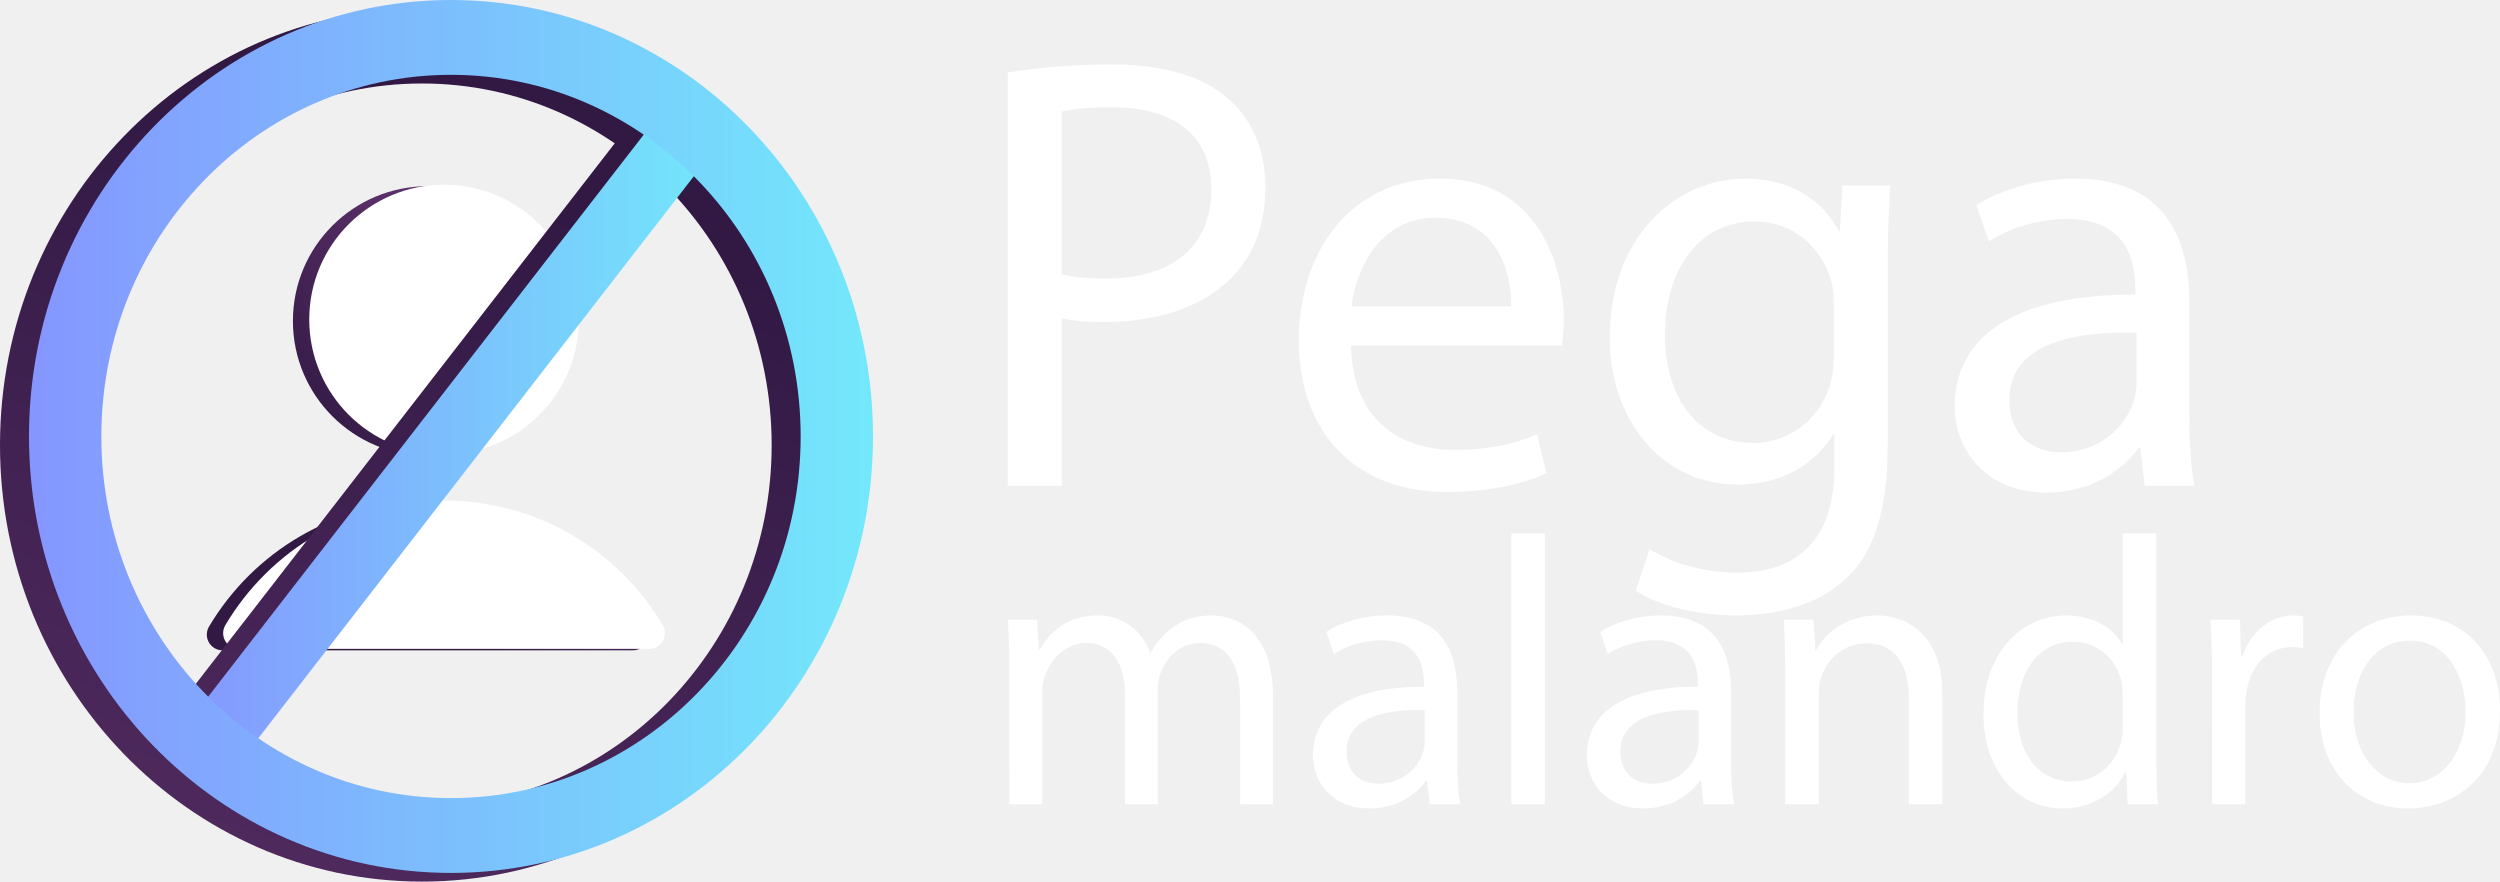
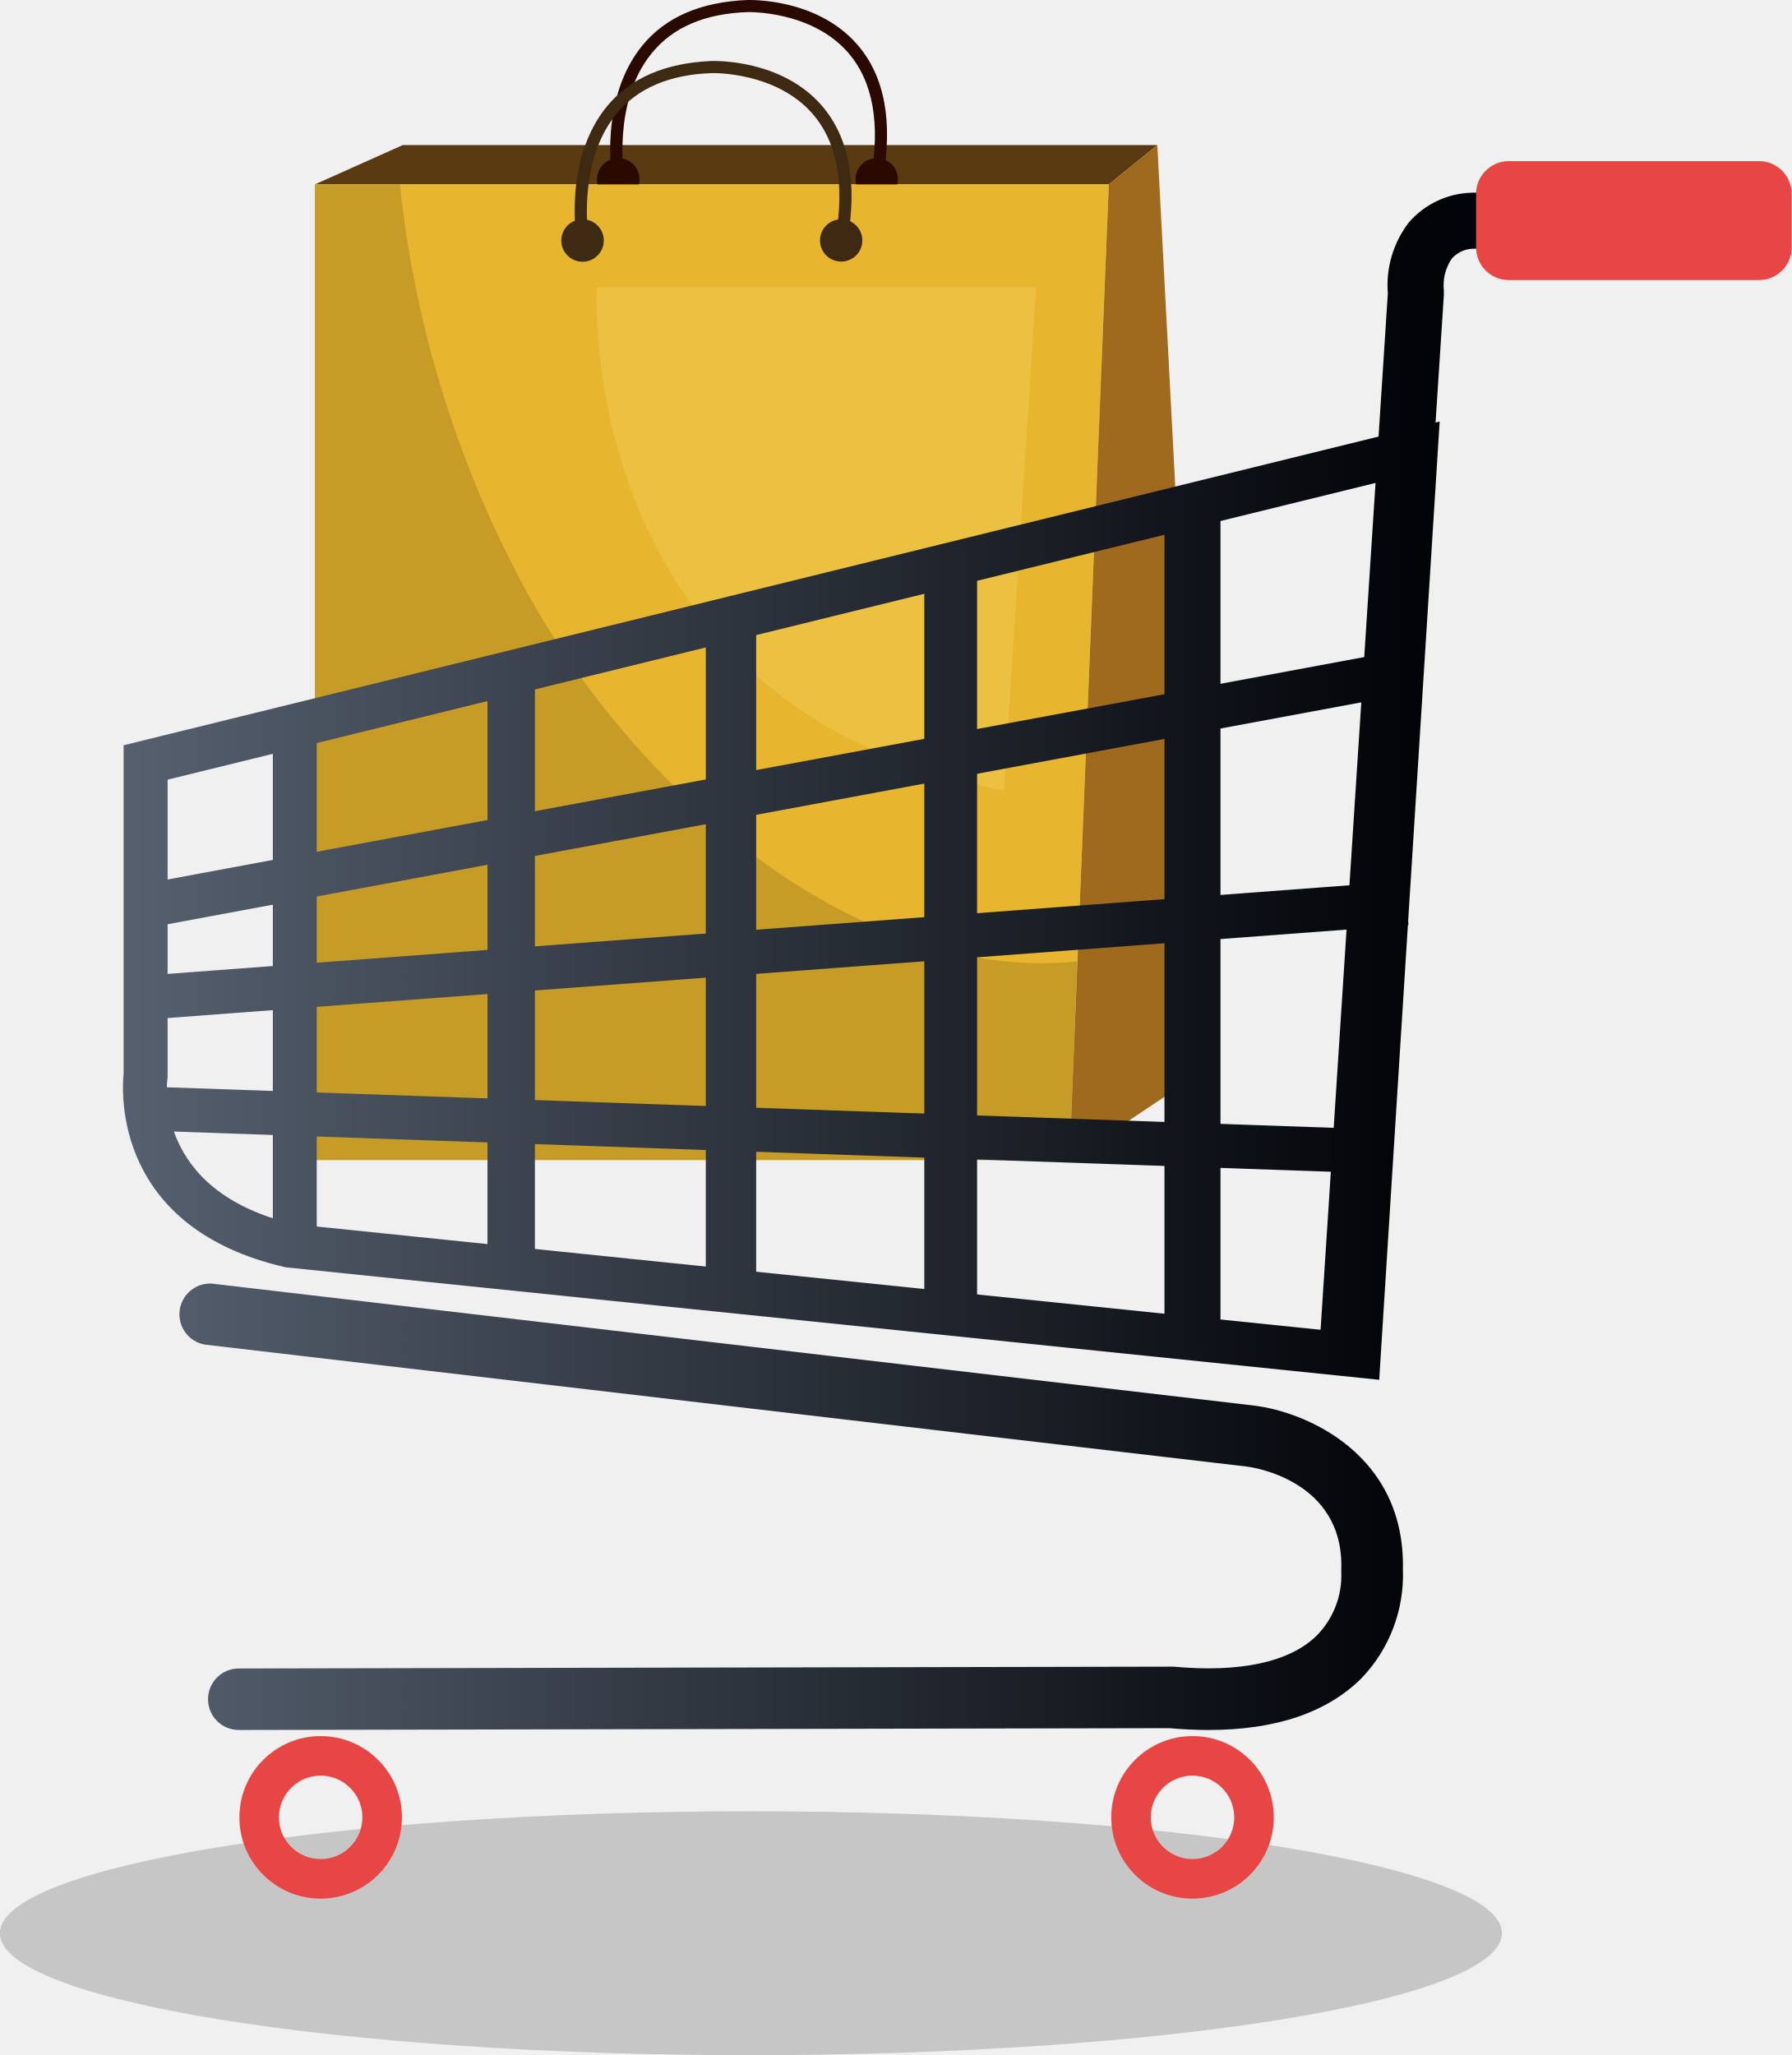
- <svg xmlns="http://www.w3.org/2000/svg" xmlns:xlink="http://www.w3.org/1999/xlink" viewBox="0 0 3285.78 1158.68">
+ <svg xmlns="http://www.w3.org/2000/svg" xmlns:xlink="http://www.w3.org/1999/xlink" viewBox="0 0 205.67 235.9">
  <defs>
-     <style>.cls-1{fill:url(#linear-gradient);}.cls-2{fill:url(#linear-gradient-2);}.cls-3{fill:#fff;}.cls-4{fill:url(#linear-gradient-3);}.cls-5{fill:url(#linear-gradient-4);}.cls-6{fill:url(#linear-gradient-5);}.cls-7{fill:url(#linear-gradient-6);}</style>
-     <linearGradient id="linear-gradient" x1="397.25" y1="564.23" x2="701.67" y2="301.44" gradientUnits="userSpaceOnUse">
-       <stop offset="0" stop-color="#311944" />
-       <stop offset="1" stop-color="#6b3976" />
+     <style>.cls-1{isolation:isolate;}.cls-2{fill:#c6c6c6;}.cls-2,.cls-6{mix-blend-mode:multiply;}.cls-3{fill:#5a3a11;}.cls-4{fill:#290900;}.cls-5{fill:#e8b62e;}.cls-6{fill:#dadada;}.cls-7{fill:#a06a1e;}.cls-8{fill:#3e2a13;}.cls-9{fill:#fff;opacity:0.3;mix-blend-mode:soft-light;}.cls-10{fill:url(#linear-gradient);}.cls-11{fill:url(#linear-gradient-2);}.cls-12{fill:url(#linear-gradient-3);}.cls-13{fill:url(#linear-gradient-4);}.cls-14{fill:url(#linear-gradient-5);}.cls-15{fill:url(#linear-gradient-6);}.cls-16{fill:url(#linear-gradient-7);}.cls-17{fill:url(#linear-gradient-8);}.cls-18{fill:url(#linear-gradient-9);}.cls-19{fill:url(#linear-gradient-10);}.cls-20{fill:url(#linear-gradient-11);}.cls-21{fill:#e74645;}</style>
+     <linearGradient id="linear-gradient" x1="126.79" y1="176.03" x2="276.23" y2="176.03" gradientUnits="userSpaceOnUse">
+       <stop offset="0" stop-color="#576170" />
+       <stop offset="1" stop-color="#020408" />
    </linearGradient>
-     <linearGradient id="linear-gradient-2" x1="862.8" y1="2493.73" x2="1167.42" y2="2230.77" xlink:href="#linear-gradient" />
-     <linearGradient id="linear-gradient-3" x1="665.43" y1="242.58" x2="85.82" y2="2034.12" xlink:href="#linear-gradient" />
-     <linearGradient id="linear-gradient-4" x1="932.5" y1="1941.98" x2="352.88" y2="3733.53" xlink:href="#linear-gradient" />
-     <linearGradient id="linear-gradient-5" x1="241.46" y1="573.64" x2="944.05" y2="573.64" gradientUnits="userSpaceOnUse">
-       <stop offset="0" stop-color="#8596ff" />
-       <stop offset="1" stop-color="#73e8fb" />
-     </linearGradient>
-     <linearGradient id="linear-gradient-6" x1="305.18" y1="2273.04" x2="1414.46" y2="2273.04" xlink:href="#linear-gradient-5" />
+     <linearGradient id="linear-gradient-2" x1="126.79" y1="163.2" x2="276.23" y2="163.2" gradientTransform="translate(33.24 -34.42) rotate(10.53)" xlink:href="#linear-gradient" />
+     <linearGradient id="linear-gradient-3" x1="126.8" y1="181.72" x2="276.22" y2="181.72" gradientTransform="translate(14.15 -14.71) rotate(4.29)" xlink:href="#linear-gradient" />
+     <linearGradient id="linear-gradient-4" x1="126.8" y1="202.31" x2="276.22" y2="202.31" gradientTransform="translate(396.89 -6.28) rotate(88.01)" xlink:href="#linear-gradient" />
+     <linearGradient id="linear-gradient-5" x1="12.2" y1="113.17" x2="161.64" y2="113.17" xlink:href="#linear-gradient" />
+     <linearGradient id="linear-gradient-6" x1="12.21" y1="111.92" x2="161.62" y2="111.92" xlink:href="#linear-gradient" />
+     <linearGradient id="linear-gradient-7" x1="12.2" y1="109.11" x2="161.64" y2="109.11" xlink:href="#linear-gradient" />
+     <linearGradient id="linear-gradient-8" x1="12.2" y1="107.69" x2="161.64" y2="107.69" xlink:href="#linear-gradient" />
+     <linearGradient id="linear-gradient-9" x1="12.21" y1="105.22" x2="161.63" y2="105.22" xlink:href="#linear-gradient" />
+     <linearGradient id="linear-gradient-10" x1="126.8" y1="161.34" x2="276.22" y2="161.34" xlink:href="#linear-gradient" />
+     <linearGradient id="linear-gradient-11" x1="126.8" y1="245.55" x2="276.22" y2="245.55" xlink:href="#linear-gradient" />
  </defs>
-   <g id="Illustration">
-     <circle class="cls-1" cx="562.16" cy="421.87" r="177.18" />
-     <path class="cls-2" d="M1116.75,2523.07c-58.46-98.52-165.32-163.84-287.53-163.84s-229.06,65.32-287.52,163.84a20.79,20.79,0,0,0-.17,20.52,20.38,20.38,0,0,0,17.38,10.51h540.63a20.41,20.41,0,0,0,17.37-10.52A20.78,20.78,0,0,0,1116.75,2523.07Z" transform="translate(-267.07 -1699.4)" />
-     <circle class="cls-3" cx="583.62" cy="419.92" r="177.18" />
-     <path class="cls-3" d="M1138.21,2521.12c-58.45-98.52-165.31-163.84-287.52-163.84s-229.07,65.32-287.52,163.84a20.81,20.81,0,0,0-.18,20.54,20.42,20.42,0,0,0,17.38,10.53H1121a20.4,20.4,0,0,0,17.36-10.54A20.79,20.79,0,0,0,1138.21,2521.12Z" transform="translate(-267.07 -1699.4)" />
-     <polygon class="cls-4" points="269.24 1023.11 203.34 968.48 840.04 146.97 905.93 201.59 269.24 1023.11" />
-     <path class="cls-5" d="M821.71,1710.79c-306.32,0-554.64,256.83-554.64,573.65s248.32,573.64,554.64,573.64,554.63-256.83,554.63-573.64S1128,1710.79,821.71,1710.79Zm0,1048.95c-253.81,0-459.56-212.8-459.56-475.3s205.75-475.31,459.56-475.31,459.55,212.8,459.55,475.31S1075.51,2759.74,821.71,2759.74Z" transform="translate(-267.07 -1699.4)" />
-     <polygon class="cls-6" points="307.36 1011.72 241.46 957.09 878.15 135.57 944.05 190.2 307.36 1011.72" />
-     <path class="cls-7" d="M859.82,1699.4c-306.32,0-554.64,256.83-554.64,573.64s248.32,573.65,554.64,573.65,554.64-256.83,554.64-573.65S1166.14,1699.4,859.82,1699.4Zm0,1048.95c-253.81,0-459.56-212.8-459.56-475.31s205.75-475.3,459.56-475.3,459.56,212.8,459.56,475.3S1113.63,2748.35,859.82,2748.35Z" transform="translate(-267.07 -1699.4)" />
-     <path class="cls-3" d="M1591.67,1794.71c34.25-5.71,79.11-10.6,136.2-10.6,70.13,0,121.51,16.31,154.14,45.67,30.17,26.1,48.11,66.06,48.11,115,0,49.75-14.68,88.9-42.4,117.44-37.52,40-98.69,60.35-168,60.35-21.2,0-40.77-.82-57.09-4.89v220.19h-70.95Zm70.95,265.05c15.5,4.08,35.07,5.71,58.72,5.71,85.64,0,137.83-41.59,137.83-117.44,0-72.58-51.38-107.65-129.67-107.65-31,0-54.64,2.45-66.88,5.71Z" transform="translate(-267.07 -1699.4)" />
-     <path class="cls-3" d="M2042.68,2153.55c1.63,97,63.61,137,135.38,137,51.38,0,82.37-9,109.28-20.39l12.24,51.38c-25.29,11.42-68.51,24.47-131.31,24.47-121.51,0-194.1-79.92-194.1-199s70.14-212.86,185.13-212.86c128.86,0,163.11,113.36,163.11,185.94,0,14.68-1.63,26.1-2.44,33.44Zm210.41-51.38c.81-45.67-18.76-116.62-99.5-116.62-72.58,0-104.39,66.87-110.1,116.62Z" transform="translate(-267.07 -1699.4)" />
-     <path class="cls-3" d="M2751.39,1943.14c-1.63,28.54-3.27,60.35-3.27,108.47v229.17c0,90.52-17.94,146-56.27,180.23-38.33,35.89-93.79,47.3-143.53,47.3-47.31,0-99.5-11.41-131.31-32.62l17.94-54.64c26.1,16.31,66.88,31,115.81,31,73.4,0,127.23-38.33,127.23-137.83v-44h-1.63c-22,36.7-64.43,66.06-125.6,66.06-97.86,0-168-83.18-168-192.47,0-133.74,87.26-209.59,177.79-209.59,68.51,0,106,35.88,123.15,68.5h1.63l3.26-59.53Zm-74.22,155.77c0-12.23-.81-22.84-4.07-32.62-13-41.6-48.12-75.85-100.32-75.85-68.5,0-117.44,57.9-117.44,149.25,0,77.47,39.15,141.9,116.63,141.9,44,0,84-27.73,99.49-73.4,4.08-12.23,5.71-26.1,5.71-38.33Z" transform="translate(-267.07 -1699.4)" />
-     <path class="cls-3" d="M3085.76,2337.86l-5.71-49.74h-2.45c-22,31-64.42,58.72-120.7,58.72-79.92,0-120.7-56.28-120.7-113.37,0-95.41,84.82-147.61,237.33-146.79v-8.16c0-32.62-9-91.34-89.71-91.34-36.7,0-75,11.42-102.76,29.36l-16.31-47.3c32.62-21.21,79.92-35.07,129.67-35.07,120.7,0,150.06,82.37,150.06,161.48v147.61c0,34.26,1.63,67.69,6.52,94.6Zm-10.6-201.44c-78.3-1.63-167.19,12.24-167.19,88.9,0,46.49,31,68.5,67.69,68.5,51.38,0,84-32.62,95.42-66.05a74.84,74.84,0,0,0,4.08-22.84Z" transform="translate(-267.07 -1699.4)" />
-     <path class="cls-3" d="M1593.68,2579.5c0-25.06-.5-45.62-2-65.67h38.6l2,39.1h1.5c13.54-23.06,36.1-44.62,76.2-44.62,33.09,0,58.16,20.06,68.69,48.63h1a100,100,0,0,1,27.07-31.58c14.54-11,30.58-17.05,53.64-17.05,32.09,0,79.71,21.06,79.71,105.28v142.88H1897V2619.11c0-46.63-17-74.7-52.64-74.7-25.07,0-44.62,18.55-52.14,40.1a72.85,72.85,0,0,0-3.51,22.06v149.9h-43.11V2611.09c0-38.61-17-66.68-50.64-66.68-27.57,0-47.62,22.06-54.64,44.12-2.51,6.51-3.51,14-3.51,21.55v146.39h-43.11Z" transform="translate(-267.07 -1699.4)" />
-     <path class="cls-3" d="M2146.14,2756.47l-3.51-30.58h-1.51c-13.53,19.05-39.6,36.09-74.19,36.09-49.13,0-74.2-34.59-74.2-69.68,0-58.66,52.14-90.74,145.89-90.24v-5c0-20.06-5.52-56.15-55.15-56.15-22.56,0-46.12,7-63.16,18l-10-29.08c20-13,49.13-21.56,79.71-21.56,74.2,0,92.24,50.64,92.24,99.27v90.73c0,21.06,1,41.62,4,58.16Zm-6.52-123.83c-48.13-1-102.77,7.52-102.77,54.65,0,28.57,19.05,42.11,41.61,42.11,31.58,0,51.64-20.06,58.65-40.61a45.83,45.83,0,0,0,2.51-14Z" transform="translate(-267.07 -1699.4)" />
-     <path class="cls-3" d="M2253.42,2400.53h44.12v355.94h-44.12Z" transform="translate(-267.07 -1699.4)" />
-     <path class="cls-3" d="M2506.08,2756.47l-3.51-30.58h-1.5c-13.54,19.05-39.6,36.09-74.2,36.09-49.12,0-74.19-34.59-74.19-69.68,0-58.66,52.14-90.74,145.88-90.24v-5c0-20.06-5.51-56.15-55.14-56.15-22.56,0-46.12,7-63.17,18l-10-29.08c20.05-13,49.12-21.56,79.71-21.56,74.19,0,92.24,50.64,92.24,99.27v90.73c0,21.06,1,41.62,4,58.16Zm-6.51-123.83c-48.13-1-102.77,7.52-102.77,54.65,0,28.57,19,42.11,41.61,42.11,31.58,0,51.63-20.06,58.65-40.61a46.14,46.14,0,0,0,2.51-14Z" transform="translate(-267.07 -1699.4)" />
-     <path class="cls-3" d="M2613.37,2579.5c0-25.06-.51-45.62-2-65.67h39.1l2.51,40.1h1c12-23.06,40.11-45.62,80.22-45.62,33.58,0,85.72,20.06,85.72,103.28v144.88h-44.12V2616.6c0-39.1-14.53-71.69-56.14-71.69-29.08,0-51.64,20.56-59.16,45.12-2,5.51-3,13-3,20.55v145.89h-44.11Z" transform="translate(-267.07 -1699.4)" />
-     <path class="cls-3" d="M3101.15,2400.53V2693.8c0,21.56.5,46.13,2,62.67h-39.61l-2-42.11h-1c-13.54,27.07-43.12,47.62-82.72,47.62-58.66,0-103.78-49.63-103.78-123.32-.5-80.72,49.63-130.35,108.79-130.35,37.1,0,62.16,17.55,73.19,37.1h1V2400.53ZM3057,2612.59c0-5.52-.51-13-2-18.55-6.52-28.07-30.58-51.14-63.67-51.14-45.62,0-72.69,40.11-72.69,93.75,0,49.13,24.06,89.74,71.69,89.74,29.58,0,56.65-19.55,64.67-52.64a76.82,76.82,0,0,0,2-19.05Z" transform="translate(-267.07 -1699.4)" />
-     <path class="cls-3" d="M3174.35,2589.53c0-28.58-.51-53.14-2-75.7h38.6l1.51,47.62h2c11-32.58,37.6-53.14,67.18-53.14a47.39,47.39,0,0,1,12.53,1.51v41.61a65.79,65.79,0,0,0-15-1.51c-31.08,0-53.14,23.57-59.15,56.65a123.47,123.47,0,0,0-2,20.56v129.34h-43.61Z" transform="translate(-267.07 -1699.4)" />
-     <path class="cls-3" d="M3552.85,2633.14c0,89.74-62.17,128.84-120.82,128.84-65.68,0-116.31-48.12-116.31-124.83,0-81.21,53.14-128.84,120.32-128.84C3505.72,2508.31,3552.85,2559,3552.85,2633.14Zm-192.51,2.51c0,53.14,30.58,93.25,73.69,93.25,42.11,0,73.7-39.61,73.7-94.25,0-41.11-20.56-93.25-72.7-93.25S3360.34,2589.53,3360.34,2635.65Z" transform="translate(-267.07 -1699.4)" />
+   <g class="cls-1">
+     <g id="Capa_1" data-name="Capa 1">
+       <path class="cls-2" d="M287,294.53c0,7.72-38.6,14-86.21,14s-86.21-6.25-86.21-14,38.6-14,86.21-14S287,286.81,287,294.53Z" transform="translate(-114.59 -72.61)" />
+       <polygon class="cls-3" points="36.14 21.17 127.28 21.17 132.85 16.65 46.24 16.65 36.14 21.17" />
+       <path class="cls-4" d="M188,93.19a2.44,2.44,0,1,1-2.44-2.43A2.43,2.43,0,0,1,188,93.19Z" transform="translate(-114.59 -72.61)" />
+       <path class="cls-4" d="M217.66,93.19a2.43,2.43,0,1,1-2.42-2.43A2.42,2.42,0,0,1,217.66,93.19Z" transform="translate(-114.59 -72.61)" />
+       <path class="cls-4" d="M215.91,93.31l-1.36-.24c1.12-6.27.25-11.12-2.59-14.4C207.74,73.8,200.48,74,200.41,74c-4.89.16-8.59,1.74-11,4.71-4.58,5.58-3.17,14.28-3.16,14.36l-1.37.23c-.07-.38-1.52-9.4,3.45-15.47,2.69-3.29,6.75-5,12.05-5.22.33,0,8-.23,12.64,5.14C216.15,81.36,217.12,86.6,215.91,93.31Z" transform="translate(-114.59 -72.61)" />
+       <polygon class="cls-5" points="122.76 133.18 36.14 133.18 36.14 21.17 127.28 21.17 122.76 133.18" />
+       <path class="cls-6" d="M173.92,138.41a125,125,0,0,1-13.3-43.47c0-.39-.08-.77-.11-1.16h-9.77v112h86.61l.92-22.81C211.2,185.71,185.35,160.76,173.92,138.41Z" transform="translate(-114.59 -72.61)" />
+       <polygon class="cls-7" points="122.76 133.18 138.42 122.75 132.85 16.65 127.28 21.17 122.76 133.18" />
+       <path class="cls-8" d="M183.9,100.21a2.44,2.44,0,1,1-2.44-2.43A2.44,2.44,0,0,1,183.9,100.21Z" transform="translate(-114.59 -72.61)" />
+       <path class="cls-8" d="M213.58,100.21a2.43,2.43,0,1,1-2.43-2.43A2.43,2.43,0,0,1,213.58,100.21Z" transform="translate(-114.59 -72.61)" />
+       <path class="cls-8" d="M211.84,100.34l-1.37-.25c1.12-6.27.25-11.12-2.59-14.4C203.66,80.82,196.41,81,196.33,81c-4.89.16-8.59,1.74-11,4.71-4.57,5.59-3.18,14.28-3.16,14.37l-1.37.23c-.07-.38-1.51-9.41,3.45-15.48,2.7-3.29,6.75-5,12.05-5.22.33,0,8-.23,12.64,5.14C212.06,88.39,213.05,93.62,211.84,100.34Z" transform="translate(-114.59 -72.61)" />
+       <path class="cls-9" d="M183.1,105.61s-2.92,48.21,46.72,57.74l3.7-57.74Z" transform="translate(-114.59 -72.61)" />
+       <path class="cls-10" d="M272.91,231,147.39,218.09c-19.72-4.5-18.84-20.07-18.61-22.27V158.16L279.85,121ZM148.37,213.14l119.84,12.33,6.18-97.89L133.83,162.11v34l0,.19C133.72,196.87,132.08,209.34,148.37,213.14Z" transform="translate(-114.59 -72.61)" />
+       <rect class="cls-11" x="130.07" y="160.68" width="146.67" height="5.05" transform="translate(-140.99 -32.69) rotate(-10.53)" />
+       <rect class="cls-12" x="131.1" y="179.19" width="145.17" height="5.05" transform="translate(-127.6 -56.88) rotate(-4.29)" />
+       <rect class="cls-13" x="199.18" y="131.92" width="5.05" height="140.78" transform="translate(-122.07 324.26) rotate(-88.01)" />
+       <rect class="cls-14" x="31.32" y="83.32" width="5.04" height="59.71" />
+       <rect class="cls-15" x="55.96" y="77.2" width="5.44" height="69.44" />
+       <rect class="cls-16" x="81.02" y="69.99" width="5.78" height="78.24" />
+       <rect class="cls-17" x="106.1" y="64.56" width="6.06" height="86.27" />
+       <rect class="cls-18" x="133.67" y="56.76" width="6.43" height="96.92" />
+       <path class="cls-19" d="M272.44,228l-6.41-.42L273.9,106.3a11.84,11.84,0,0,1,2.39-8.13,9.87,9.87,0,0,1,7.26-3.44H308v6.43h-24.1a3.42,3.42,0,0,0-2.64,1.11,5.46,5.46,0,0,0-.93,3.66l0,.29,0,.27Z" transform="translate(-114.59 -72.61)" />
+       <path class="cls-20" d="M253.32,271.2q-2.17,0-4.53-.21L142,271.2a3.53,3.53,0,0,1,0-7.06L249,263.93h.31c7.66.71,13.34-.53,16.43-3.57a9.82,9.82,0,0,0,2.82-7.23,2.82,2.82,0,0,1,0-.41c.29-10.29-10.4-11.71-10.86-11.76l-119.6-14a3.53,3.53,0,0,1,.82-7l119.62,14c6.06.74,17.37,5.62,17.09,18.81a17.13,17.13,0,0,1-4.79,12.53C266.87,269.22,261,271.2,253.32,271.2Z" transform="translate(-114.59 -72.61)" />
+       <path class="cls-21" d="M151.4,290.56a9.33,9.33,0,1,1,9.33-9.33A9.34,9.34,0,0,1,151.4,290.56Zm0-14.12a4.79,4.79,0,1,0,4.79,4.79A4.8,4.8,0,0,0,151.4,276.44Z" transform="translate(-114.59 -72.61)" />
+       <path class="cls-21" d="M251.48,290.56a9.33,9.33,0,1,1,9.33-9.33A9.34,9.34,0,0,1,251.48,290.56Zm0-14.12a4.79,4.79,0,1,0,4.79,4.79A4.8,4.8,0,0,0,251.48,276.44Z" transform="translate(-114.59 -72.61)" />
+       <rect class="cls-21" x="169.44" y="18.5" width="36.23" height="13.65" rx="3.75" />
+     </g>
  </g>
</svg>
